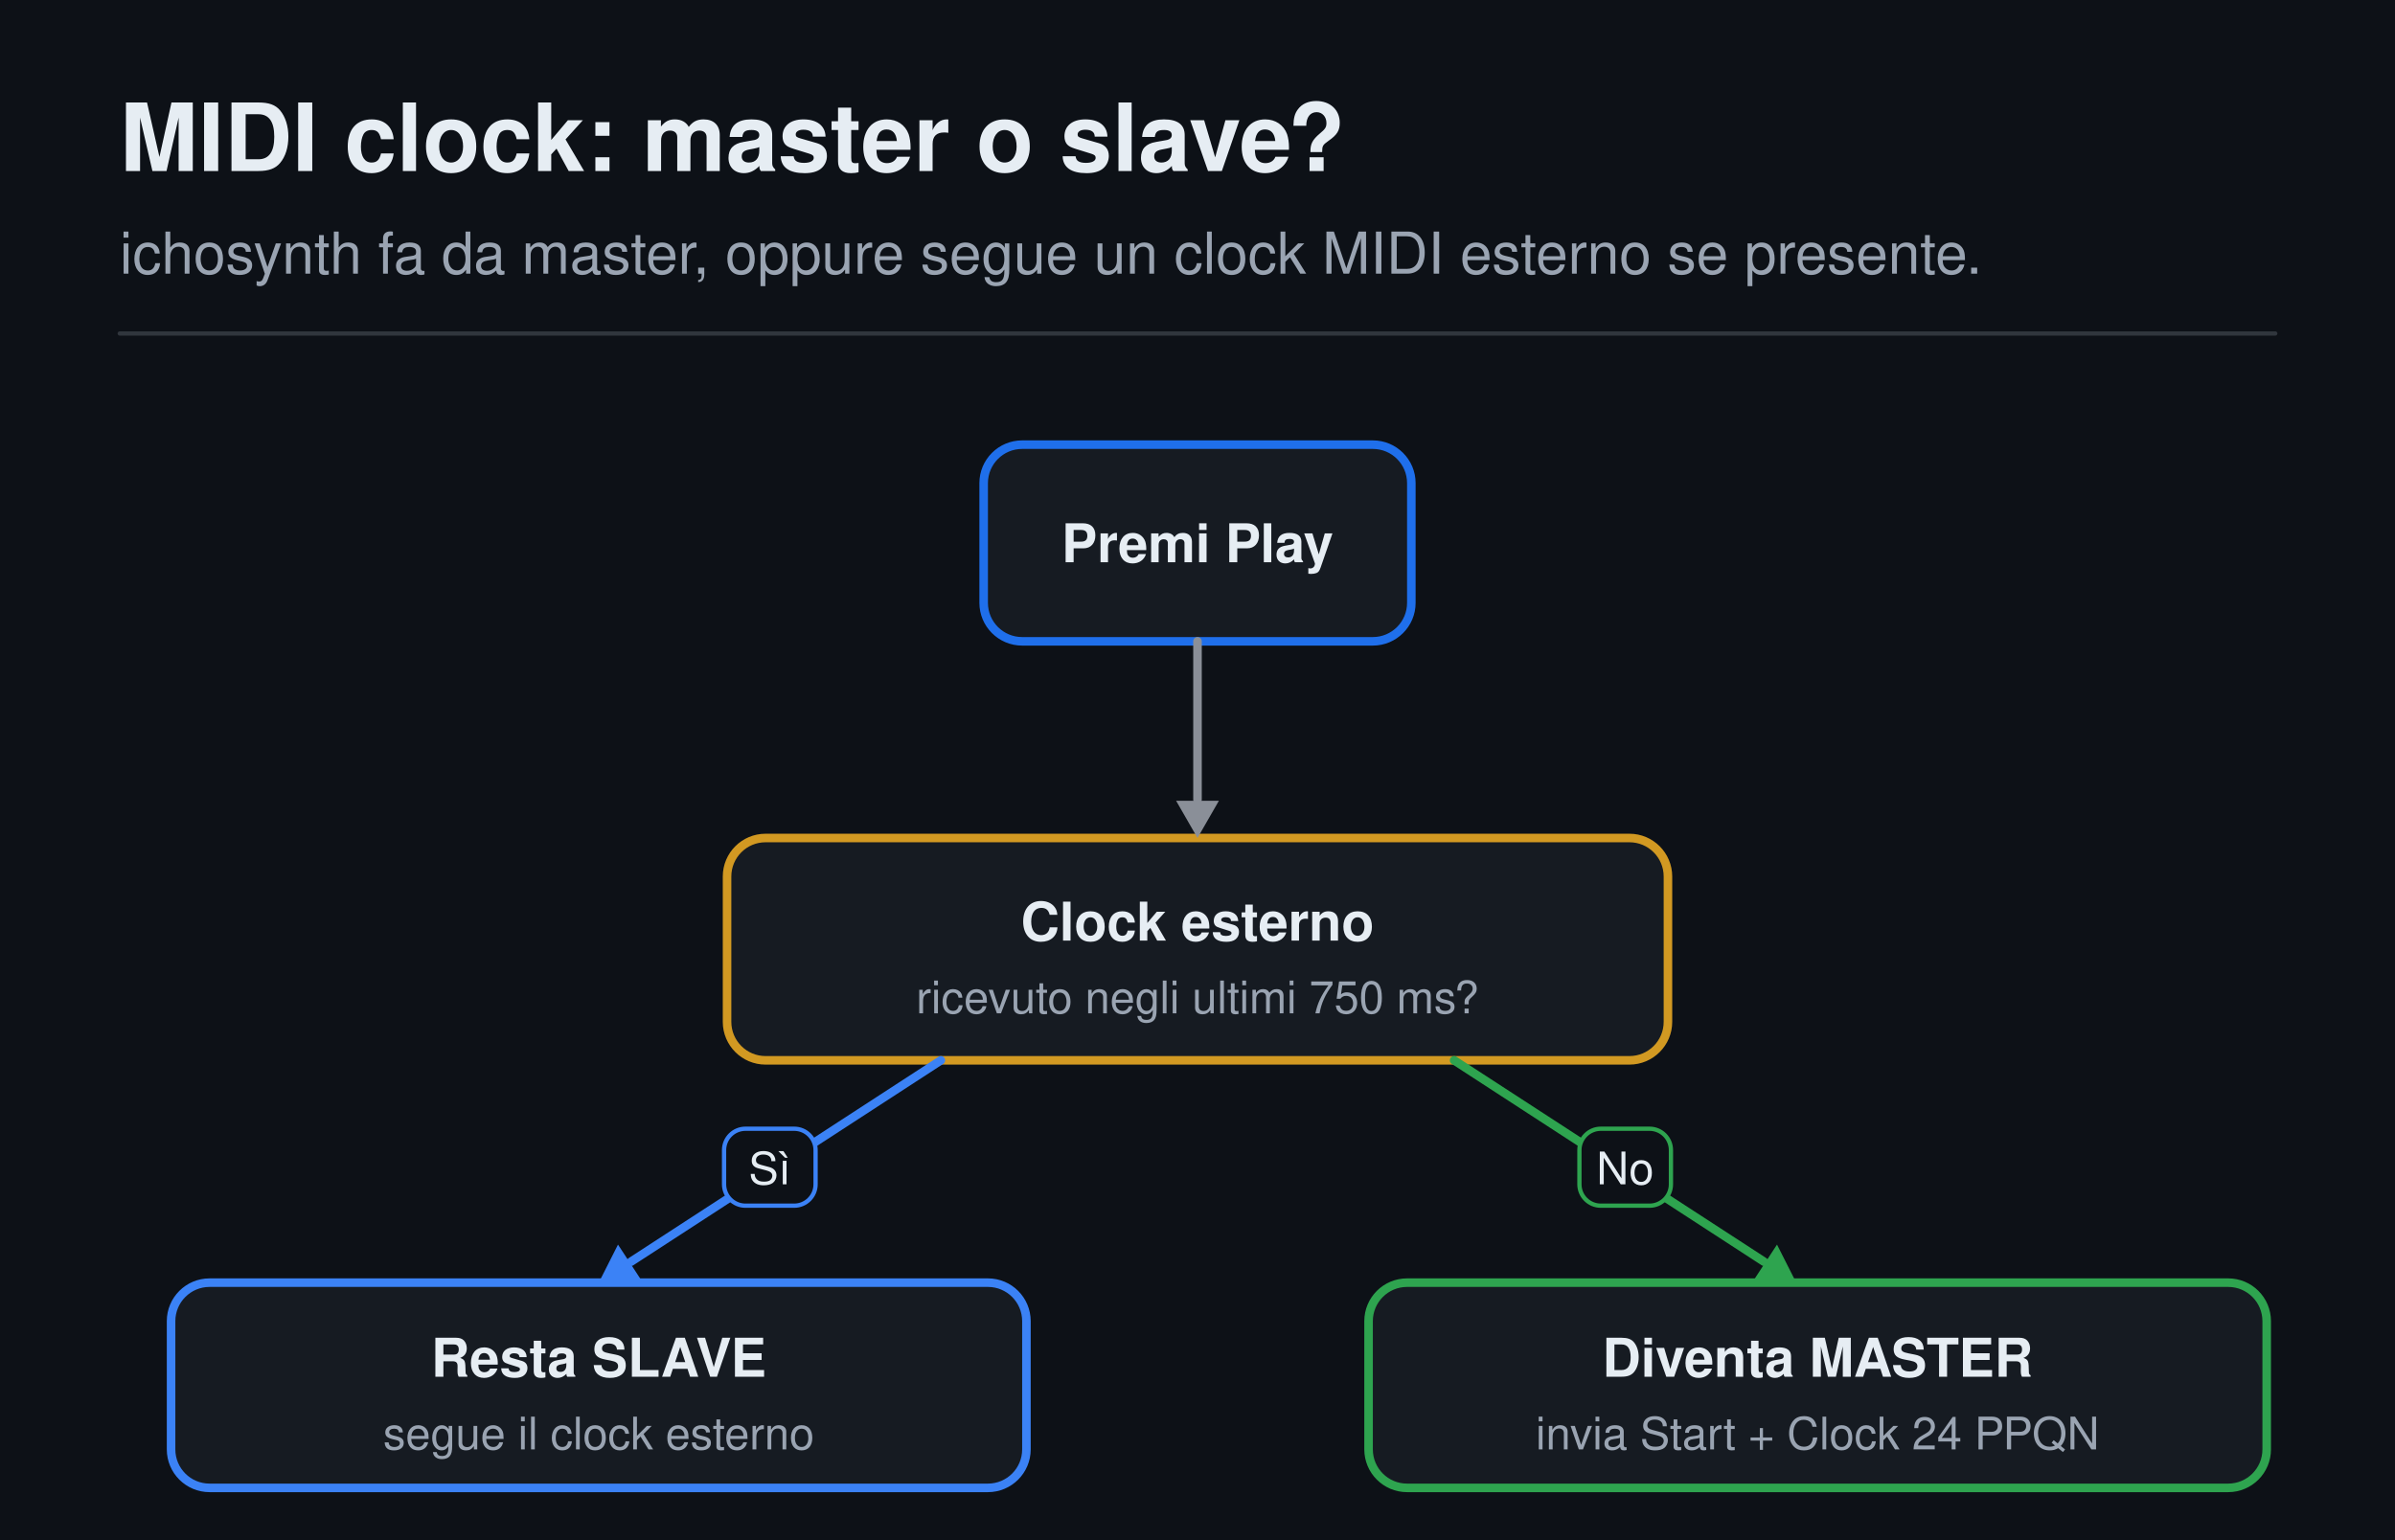
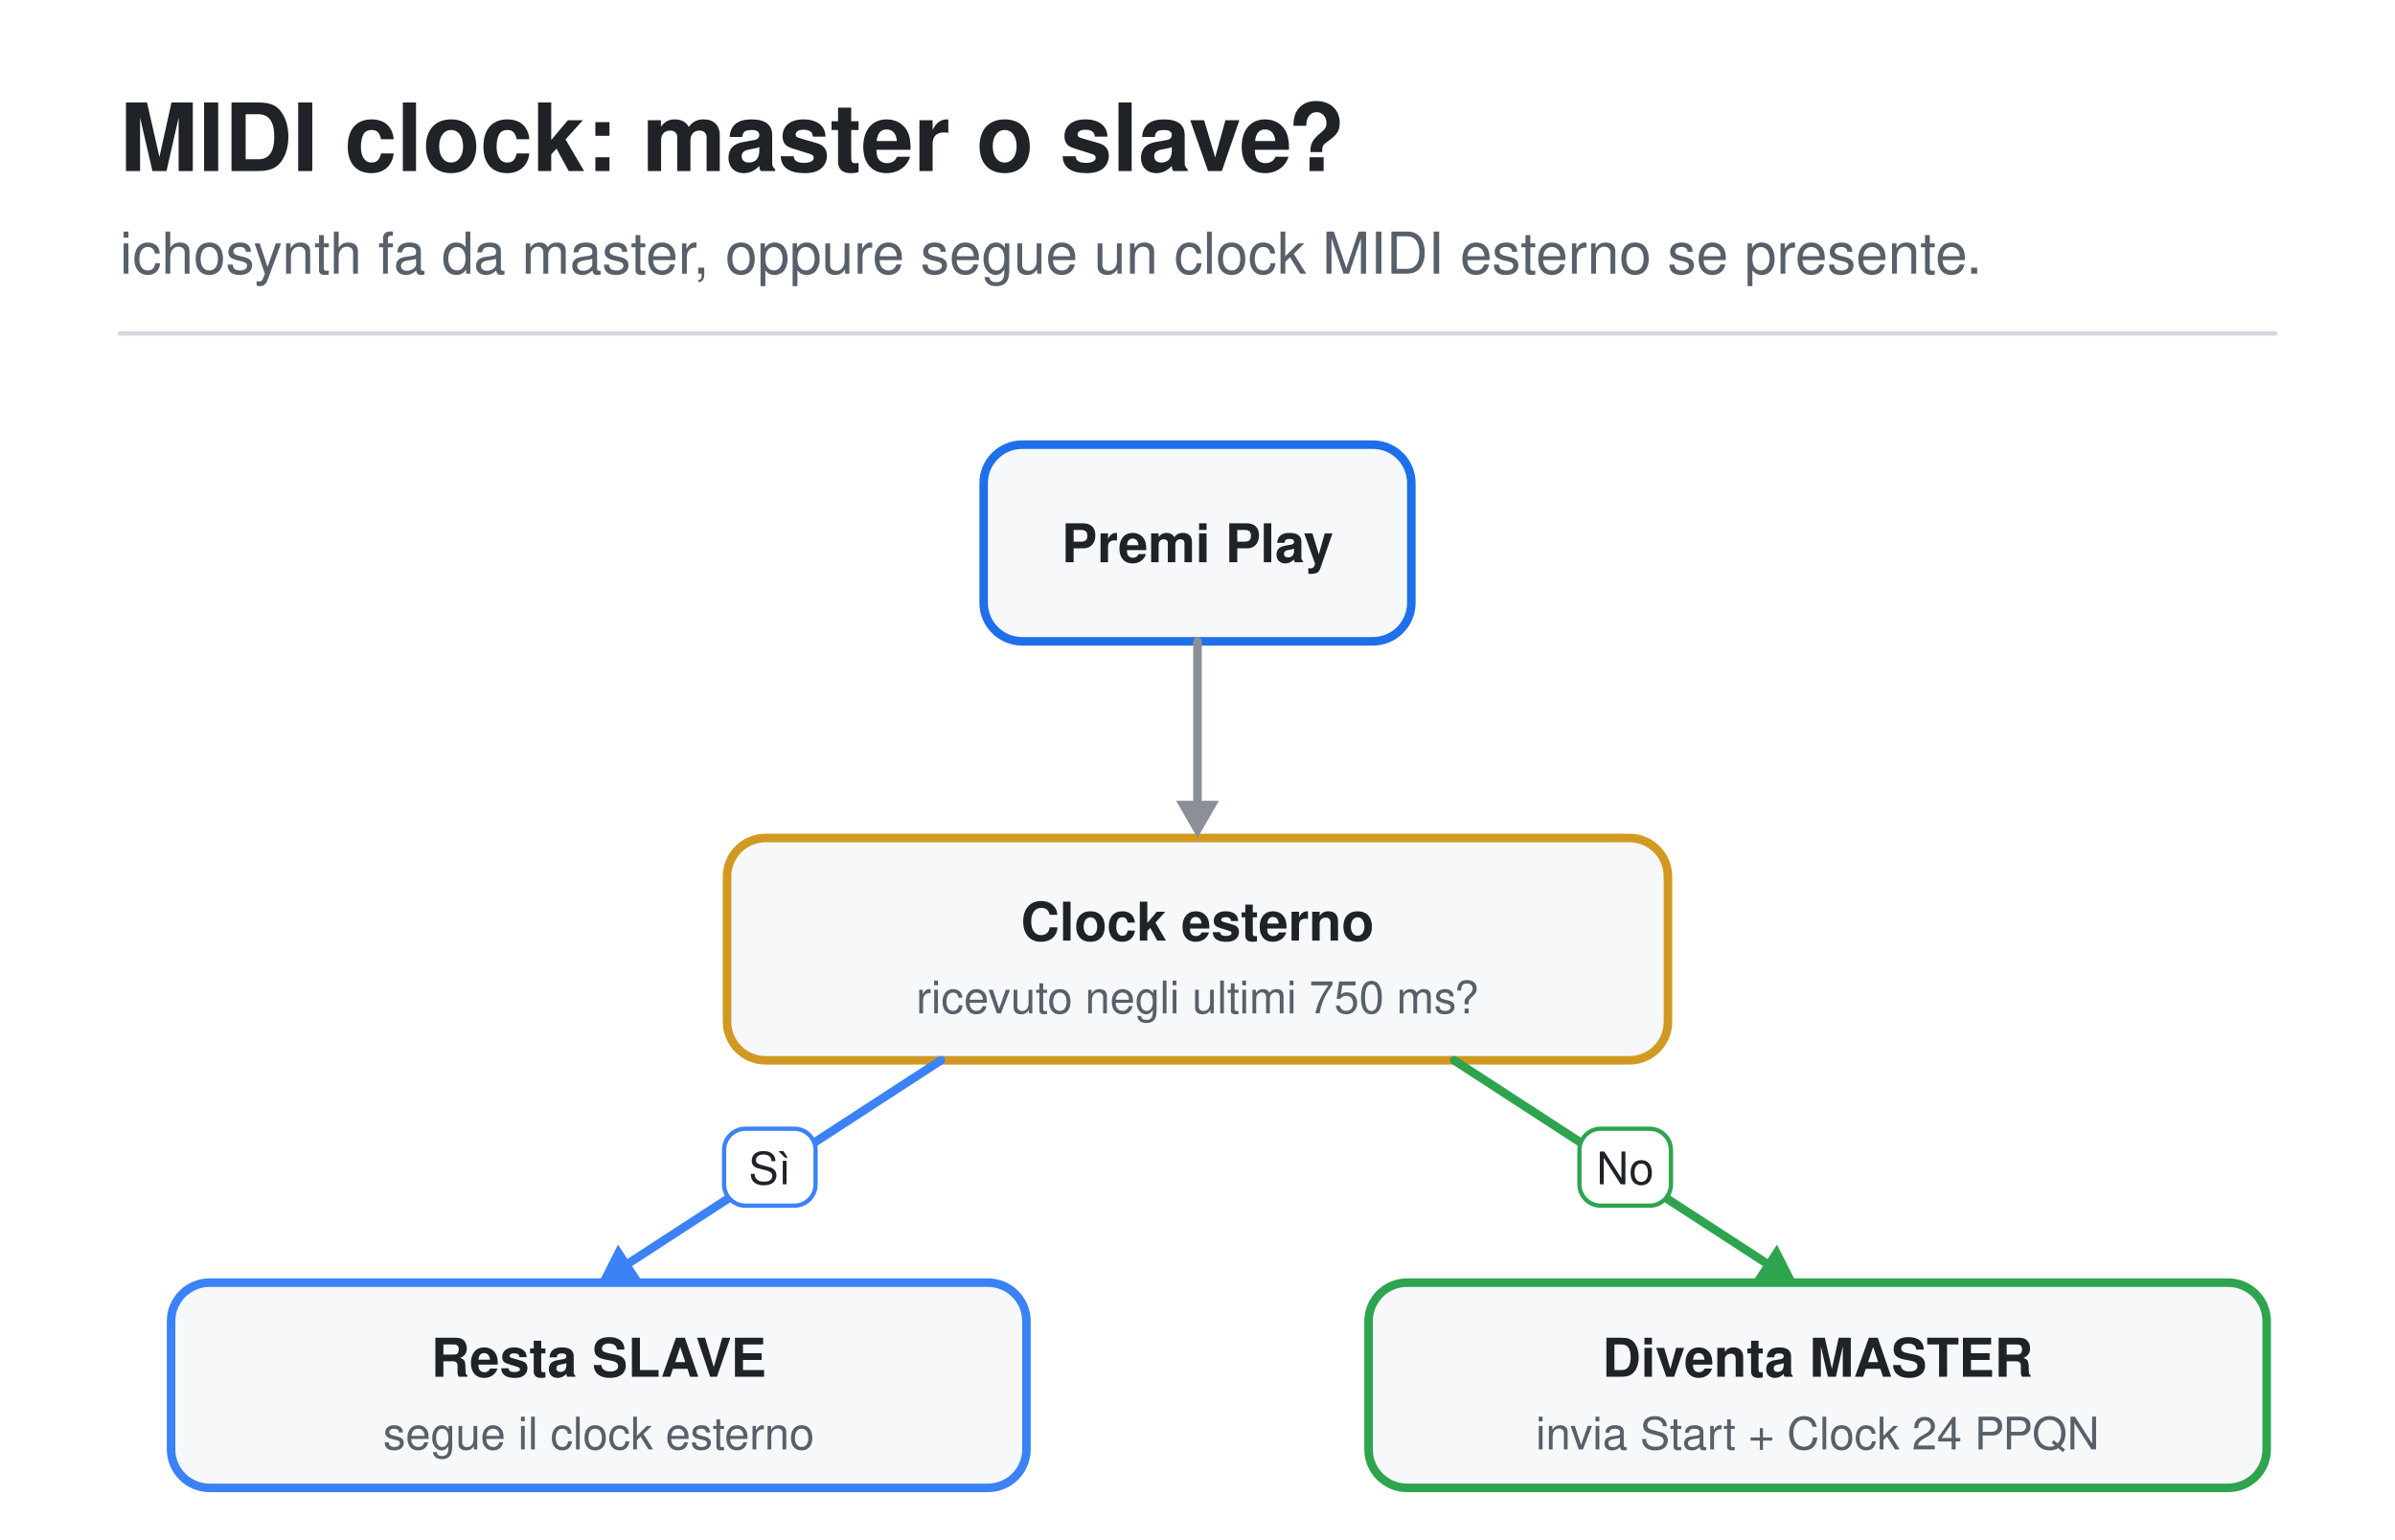
<svg xmlns="http://www.w3.org/2000/svg" viewBox="0 0 560 360" width="560" height="360" role="img">
-   <rect x="0" y="0" width="560" height="999" rx="0" ry="0" fill="#0d1117" />
-   <text x="28" y="40" font-family="'Segoe UI',Helvetica,Arial,sans-serif" font-size="22" fill="#e6edf3" text-anchor="start" font-weight="700">MIDI clock: master o slave?</text>
-   <text x="28" y="64" font-family="'Segoe UI',Helvetica,Arial,sans-serif" font-size="13.5" fill="#9aa4b2" text-anchor="start" font-weight="400">ichosynth fa da master, oppure segue un clock MIDI esterno se presente.</text>
-   <line x1="28" y1="78" x2="532" y2="78" stroke="#30363d" stroke-width="1" stroke-linecap="round" />
-   <rect x="230" y="104" width="100" height="46" rx="9" ry="9" fill="#161b22" stroke="#1f6feb" stroke-width="2" />
-   <text x="280.0" y="131.5" font-family="'Segoe UI',Helvetica,Arial,sans-serif" font-size="12.5" fill="#e6edf3" text-anchor="middle" font-weight="700">Premi Play</text>
-   <rect x="170" y="196" width="220" height="52" rx="9" ry="9" fill="#161b22" stroke="#d29922" stroke-width="2" />
-   <text x="280.0" y="220.0" font-family="'Segoe UI',Helvetica,Arial,sans-serif" font-size="12.5" fill="#e6edf3" text-anchor="middle" font-weight="700">Clock esterno</text>
-   <text x="280.0" y="237.0" font-family="'Segoe UI',Helvetica,Arial,sans-serif" font-size="10.5" fill="#9aa4b2" text-anchor="middle" font-weight="400">ricevuto negli ultimi 750 ms?</text>
+   <rect x="0" y="0" width="560" height="999" rx="0" ry="0" fill="#ffffff" />
+   <text x="28" y="40" font-family="'Segoe UI',Helvetica,Arial,sans-serif" font-size="22" fill="#1f2328" text-anchor="start" font-weight="700">MIDI clock: master o slave?</text>
+   <text x="28" y="64" font-family="'Segoe UI',Helvetica,Arial,sans-serif" font-size="13.5" fill="#57606a" text-anchor="start" font-weight="400">ichosynth fa da master, oppure segue un clock MIDI esterno se presente.</text>
+   <line x1="28" y1="78" x2="532" y2="78" stroke="#d0d7de" stroke-width="1" stroke-linecap="round" />
+   <rect x="230" y="104" width="100" height="46" rx="9" ry="9" fill="#f6f8fa" stroke="#1f6feb" stroke-width="2" />
+   <text x="280.0" y="131.5" font-family="'Segoe UI',Helvetica,Arial,sans-serif" font-size="12.5" fill="#1f2328" text-anchor="middle" font-weight="700">Premi Play</text>
+   <rect x="170" y="196" width="220" height="52" rx="9" ry="9" fill="#f6f8fa" stroke="#d29922" stroke-width="2" />
+   <text x="280.0" y="220.0" font-family="'Segoe UI',Helvetica,Arial,sans-serif" font-size="12.5" fill="#1f2328" text-anchor="middle" font-weight="700">Clock esterno</text>
+   <text x="280.0" y="237.0" font-family="'Segoe UI',Helvetica,Arial,sans-serif" font-size="10.5" fill="#57606a" text-anchor="middle" font-weight="400">ricevuto negli ultimi 750 ms?</text>
  <line x1="280" y1="150" x2="280.0" y2="187.0" stroke="#8a8f98" stroke-width="2" stroke-linecap="round" />
  <polygon points="280.0,196.0 275.0,187.3 285.0,187.3" fill="#8a8f98" />
-   <rect x="40" y="300" width="200" height="48" rx="9" ry="9" fill="#161b22" stroke="#3b82f6" stroke-width="2" />
-   <text x="140.0" y="322.0" font-family="'Segoe UI',Helvetica,Arial,sans-serif" font-size="12.5" fill="#e6edf3" text-anchor="middle" font-weight="700">Resta SLAVE</text>
-   <text x="140.0" y="339.0" font-family="'Segoe UI',Helvetica,Arial,sans-serif" font-size="10.5" fill="#9aa4b2" text-anchor="middle" font-weight="400">segue il clock esterno</text>
-   <rect x="320" y="300" width="210" height="48" rx="9" ry="9" fill="#161b22" stroke="#2ea44f" stroke-width="2" />
-   <text x="425.0" y="322.0" font-family="'Segoe UI',Helvetica,Arial,sans-serif" font-size="12.5" fill="#e6edf3" text-anchor="middle" font-weight="700">Diventa MASTER</text>
-   <text x="425.0" y="339.0" font-family="'Segoe UI',Helvetica,Arial,sans-serif" font-size="10.5" fill="#9aa4b2" text-anchor="middle" font-weight="400">invia Start + Clock 24 PPQN</text>
+   <rect x="40" y="300" width="200" height="48" rx="9" ry="9" fill="#f6f8fa" stroke="#3b82f6" stroke-width="2" />
+   <text x="140.0" y="322.0" font-family="'Segoe UI',Helvetica,Arial,sans-serif" font-size="12.5" fill="#1f2328" text-anchor="middle" font-weight="700">Resta SLAVE</text>
+   <text x="140.0" y="339.0" font-family="'Segoe UI',Helvetica,Arial,sans-serif" font-size="10.5" fill="#57606a" text-anchor="middle" font-weight="400">segue il clock esterno</text>
+   <rect x="320" y="300" width="210" height="48" rx="9" ry="9" fill="#f6f8fa" stroke="#2ea44f" stroke-width="2" />
+   <text x="425.0" y="322.0" font-family="'Segoe UI',Helvetica,Arial,sans-serif" font-size="12.5" fill="#1f2328" text-anchor="middle" font-weight="700">Diventa MASTER</text>
+   <text x="425.0" y="339.0" font-family="'Segoe UI',Helvetica,Arial,sans-serif" font-size="10.5" fill="#57606a" text-anchor="middle" font-weight="400">invia Start + Clock 24 PPQN</text>
  <line x1="220" y1="248" x2="147.546" y2="295.095" stroke="#3b82f6" stroke-width="2" stroke-linecap="round" />
  <polygon points="140.0,300.0 144.5,291.1 150.0,299.5" fill="#3b82f6" />
-   <rect x="169.3" y="264.0" width="21.4" height="18" rx="5" ry="5" fill="#0d1117" stroke="#3b82f6" stroke-width="1" />
-   <text x="180.0" y="277.0" font-family="'Segoe UI',Helvetica,Arial,sans-serif" font-size="10.5" fill="#e6edf3" text-anchor="middle" font-weight="400">Sì</text>
+   <rect x="169.3" y="264.0" width="21.4" height="18" rx="5" ry="5" fill="#ffffff" stroke="#3b82f6" stroke-width="1" />
+   <text x="180.0" y="277.0" font-family="'Segoe UI',Helvetica,Arial,sans-serif" font-size="10.5" fill="#1f2328" text-anchor="middle" font-weight="400">Sì</text>
  <line x1="340" y1="248" x2="412.454" y2="295.095" stroke="#2ea44f" stroke-width="2" stroke-linecap="round" />
  <polygon points="420.0,300.0 410.0,299.5 415.5,291.1" fill="#2ea44f" />
-   <rect x="369.3" y="264.0" width="21.4" height="18" rx="5" ry="5" fill="#0d1117" stroke="#2ea44f" stroke-width="1" />
-   <text x="380.0" y="277.0" font-family="'Segoe UI',Helvetica,Arial,sans-serif" font-size="10.5" fill="#e6edf3" text-anchor="middle" font-weight="400">No</text>
+   <rect x="369.3" y="264.0" width="21.4" height="18" rx="5" ry="5" fill="#ffffff" stroke="#2ea44f" stroke-width="1" />
+   <text x="380.0" y="277.0" font-family="'Segoe UI',Helvetica,Arial,sans-serif" font-size="10.5" fill="#1f2328" text-anchor="middle" font-weight="400">No</text>
</svg>
